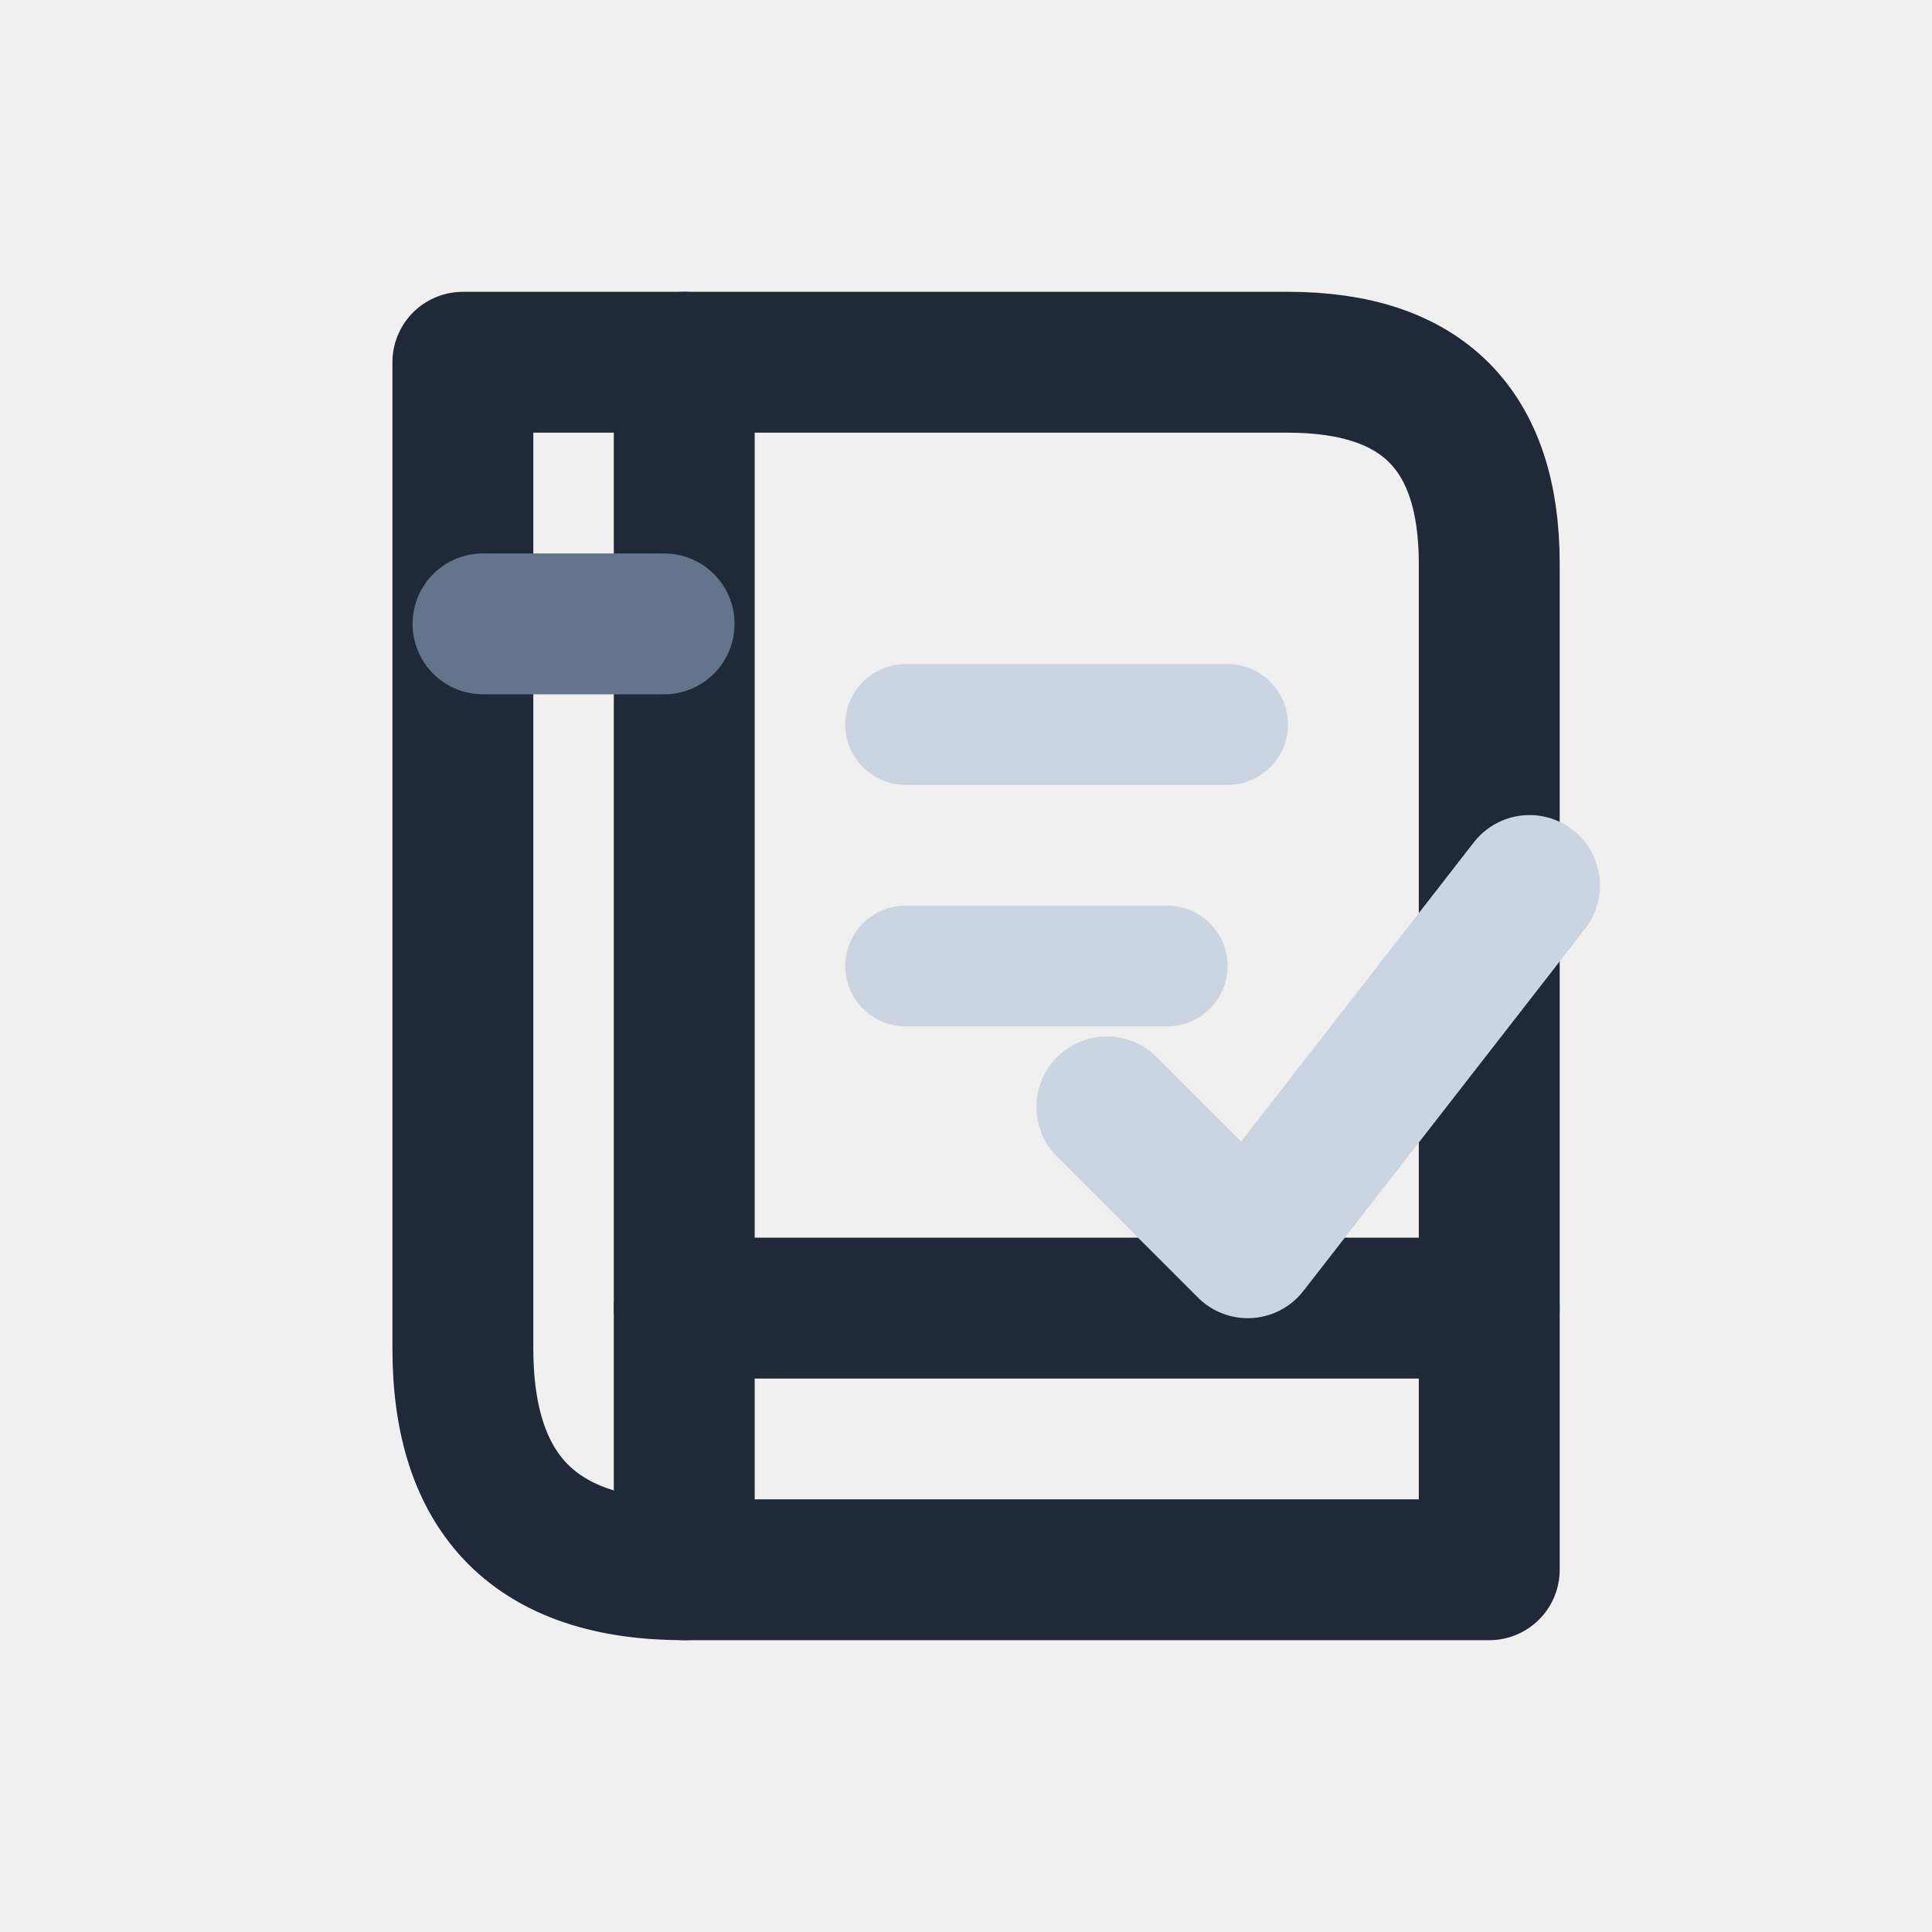
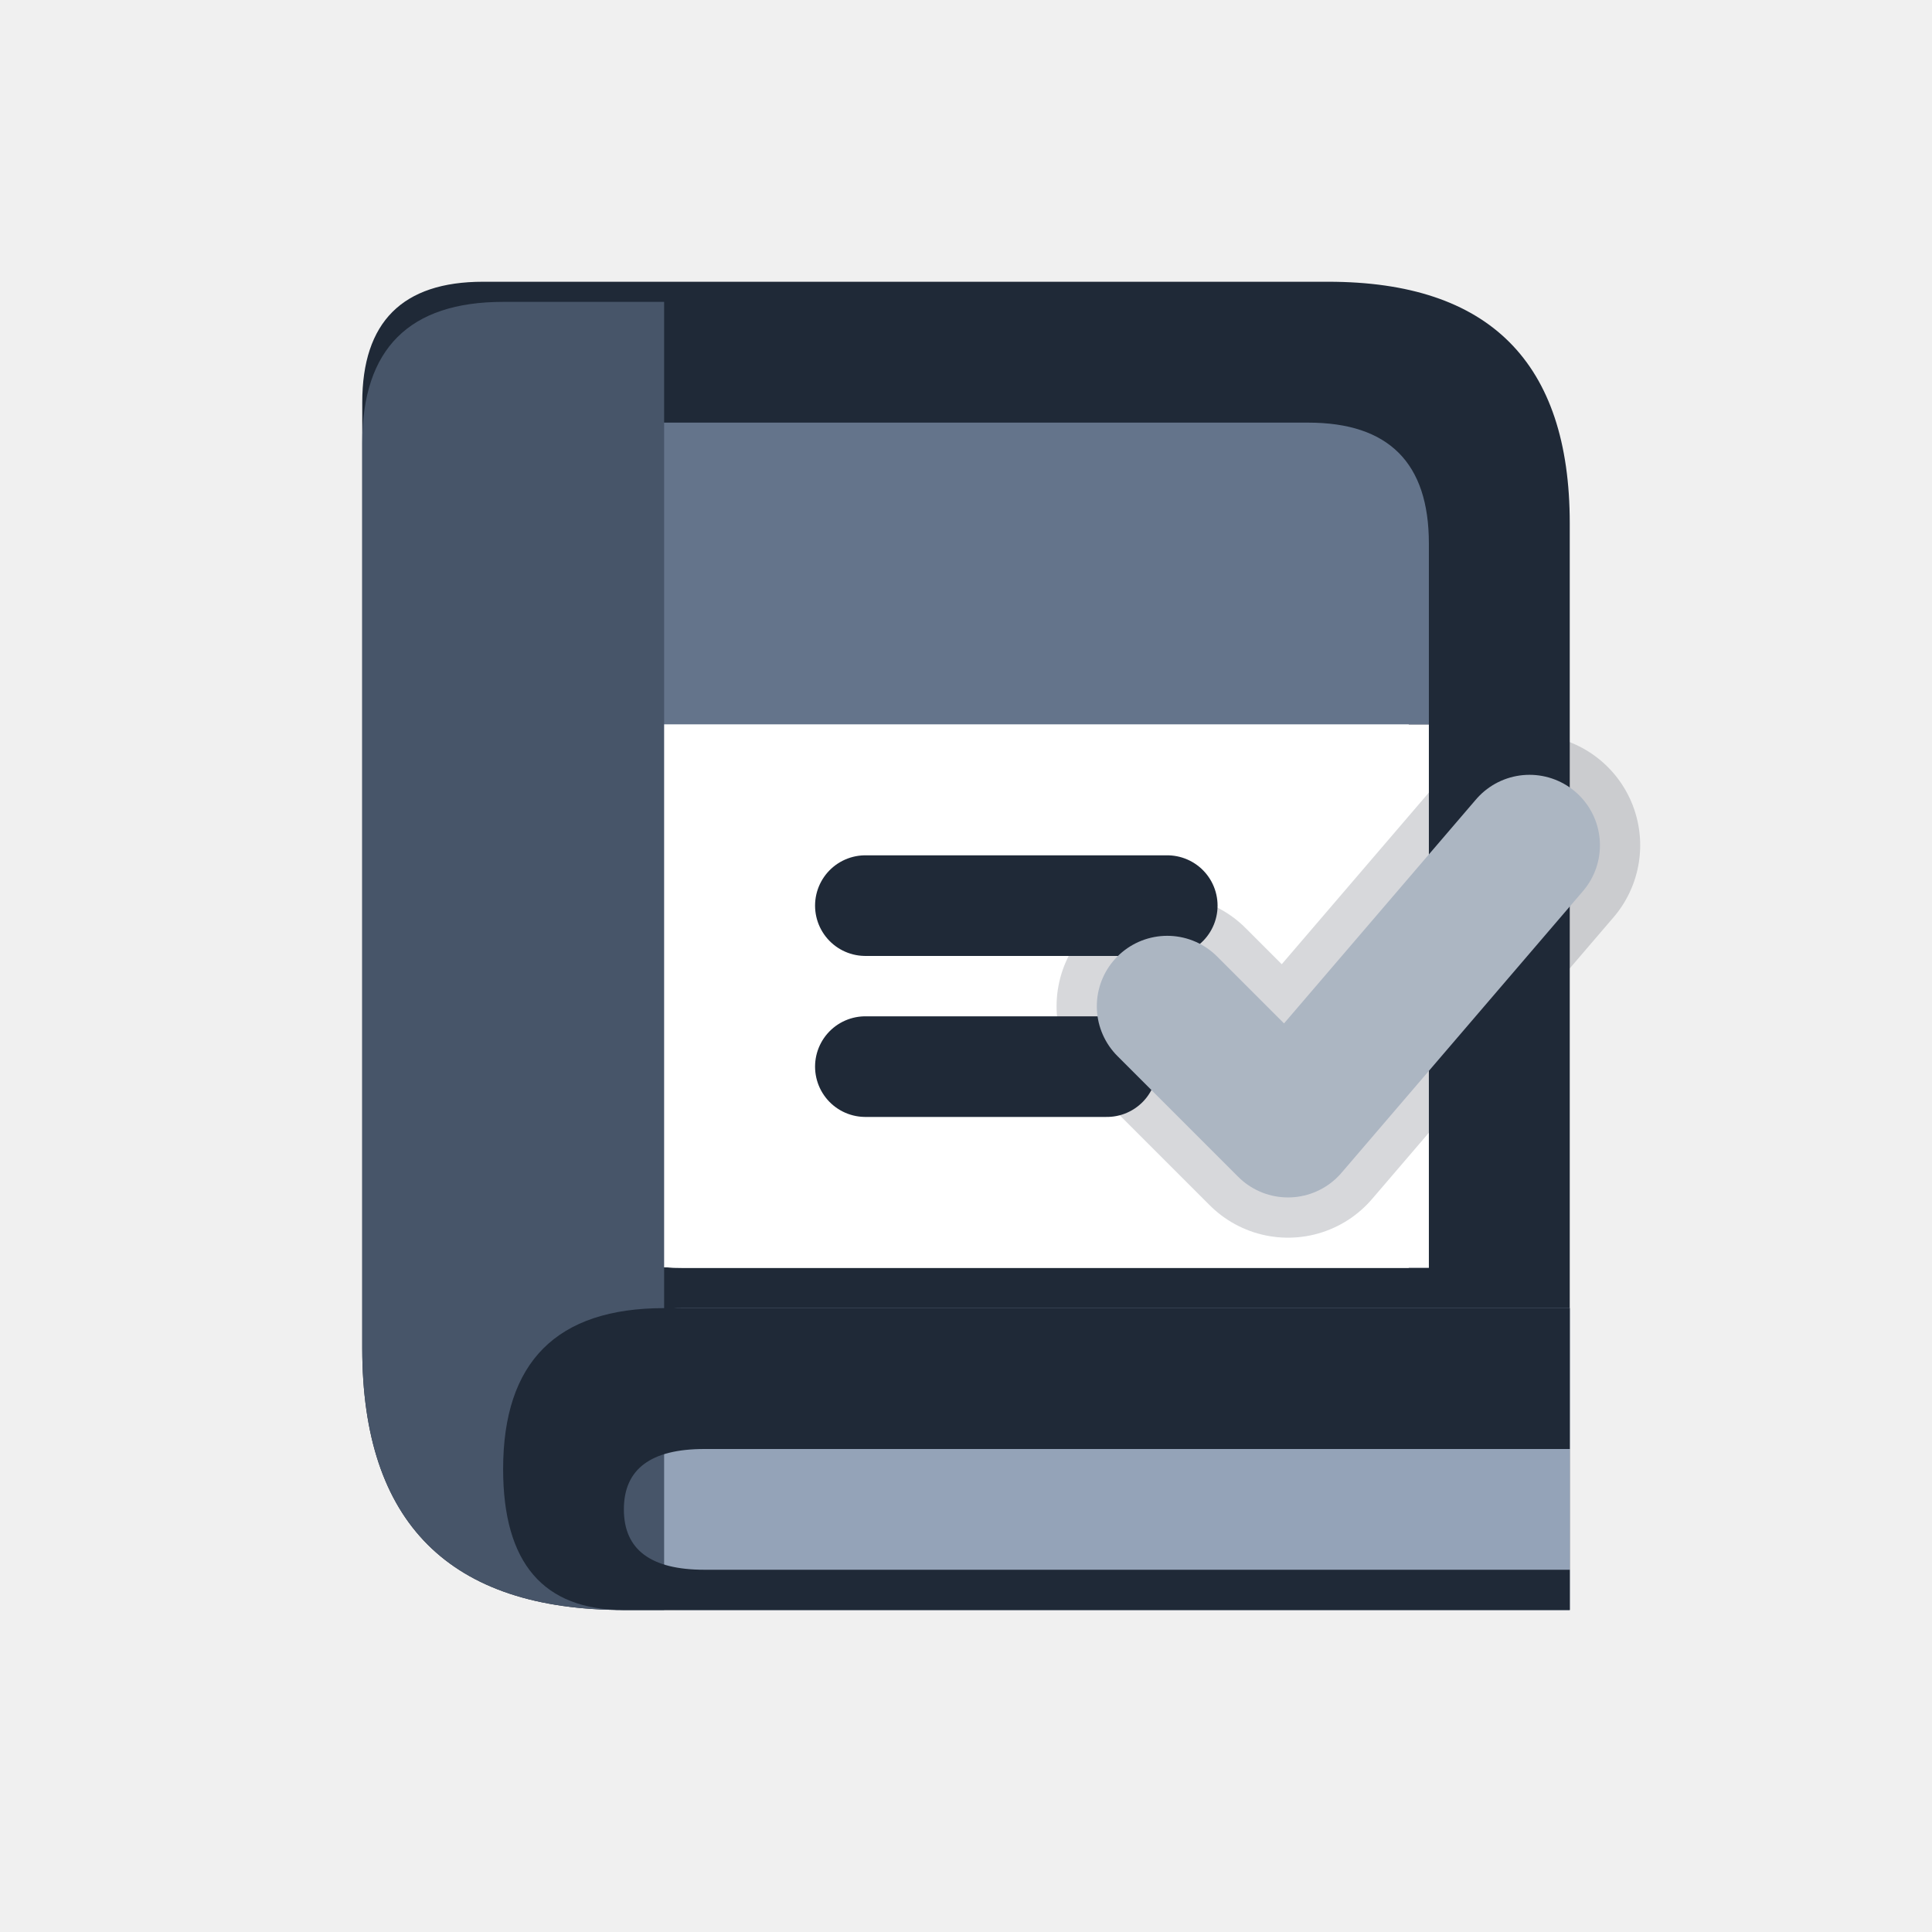
<svg xmlns="http://www.w3.org/2000/svg" viewBox="0 0 96 96" width="96" height="96" role="img" aria-labelledby="title desc">
-   <g fill="none" stroke-linecap="round" stroke-linejoin="round">
-     <path d="M23 18H64Q74 18 74 28V78H34Q23 78 23 67Z" stroke="#1f2937" stroke-width="7" />
-     <path d="M34 18V78" stroke="#1f2937" stroke-width="7" />
-     <path d="M34 65H74" stroke="#1f2937" stroke-width="7" />
-     <path d="M45 36H61" stroke="#cbd5e1" stroke-width="6" />
-     <path d="M45 48H58" stroke="#cbd5e1" stroke-width="6" />
-     <path d="M55 55L62 62L76 44" stroke="#cbd5e1" stroke-width="7" />
-     <path d="M24 31H33" stroke="#64748b" stroke-width="7" />
-   </g>
+   <path d="M18 20Q18 14 24 14H66Q78 14 78 26V80H31Q18 80 18 67Z" fill="#1f2937" />
+   <path d="M26 22H65Q70 22 70 27V63H34Q26 63 26 55Z" fill="#f8fafc" />
+   <path d="M25 21H65Q71 21 71 27V36H25Z" fill="#64748b" />
+   <path d="M25 36H71V63H34Q25 63 25 54Z" fill="#ffffff" />
+   <path d="M28 70Q28 65 34 65H78V80H34Q28 80 28 74Z" fill="#94a3b8" />
+   <path d="M18 22Q18 15 25 15H33V80H31Q18 80 18 67Z" fill="#475569" />
+   <path d="M33 65H78V72H35Q31 72 31 75Q31 78 35 78H78V80H31Q25 80 25 73Q25 65 33 65Z" fill="#1f2937" />
+   <path d="M43 45H58M43 53H55" stroke="#1f2937" stroke-width="5" stroke-linecap="round" />
+   <path d="M58 50L64 56L76 42" fill="none" stroke="#cbd5e1" stroke-width="7" stroke-linecap="round" stroke-linejoin="round" />
+   <path d="M58 50L64 56L76 42" fill="none" stroke="#1f2937" stroke-width="11" stroke-linecap="round" stroke-linejoin="round" opacity=".18" />
</svg>
